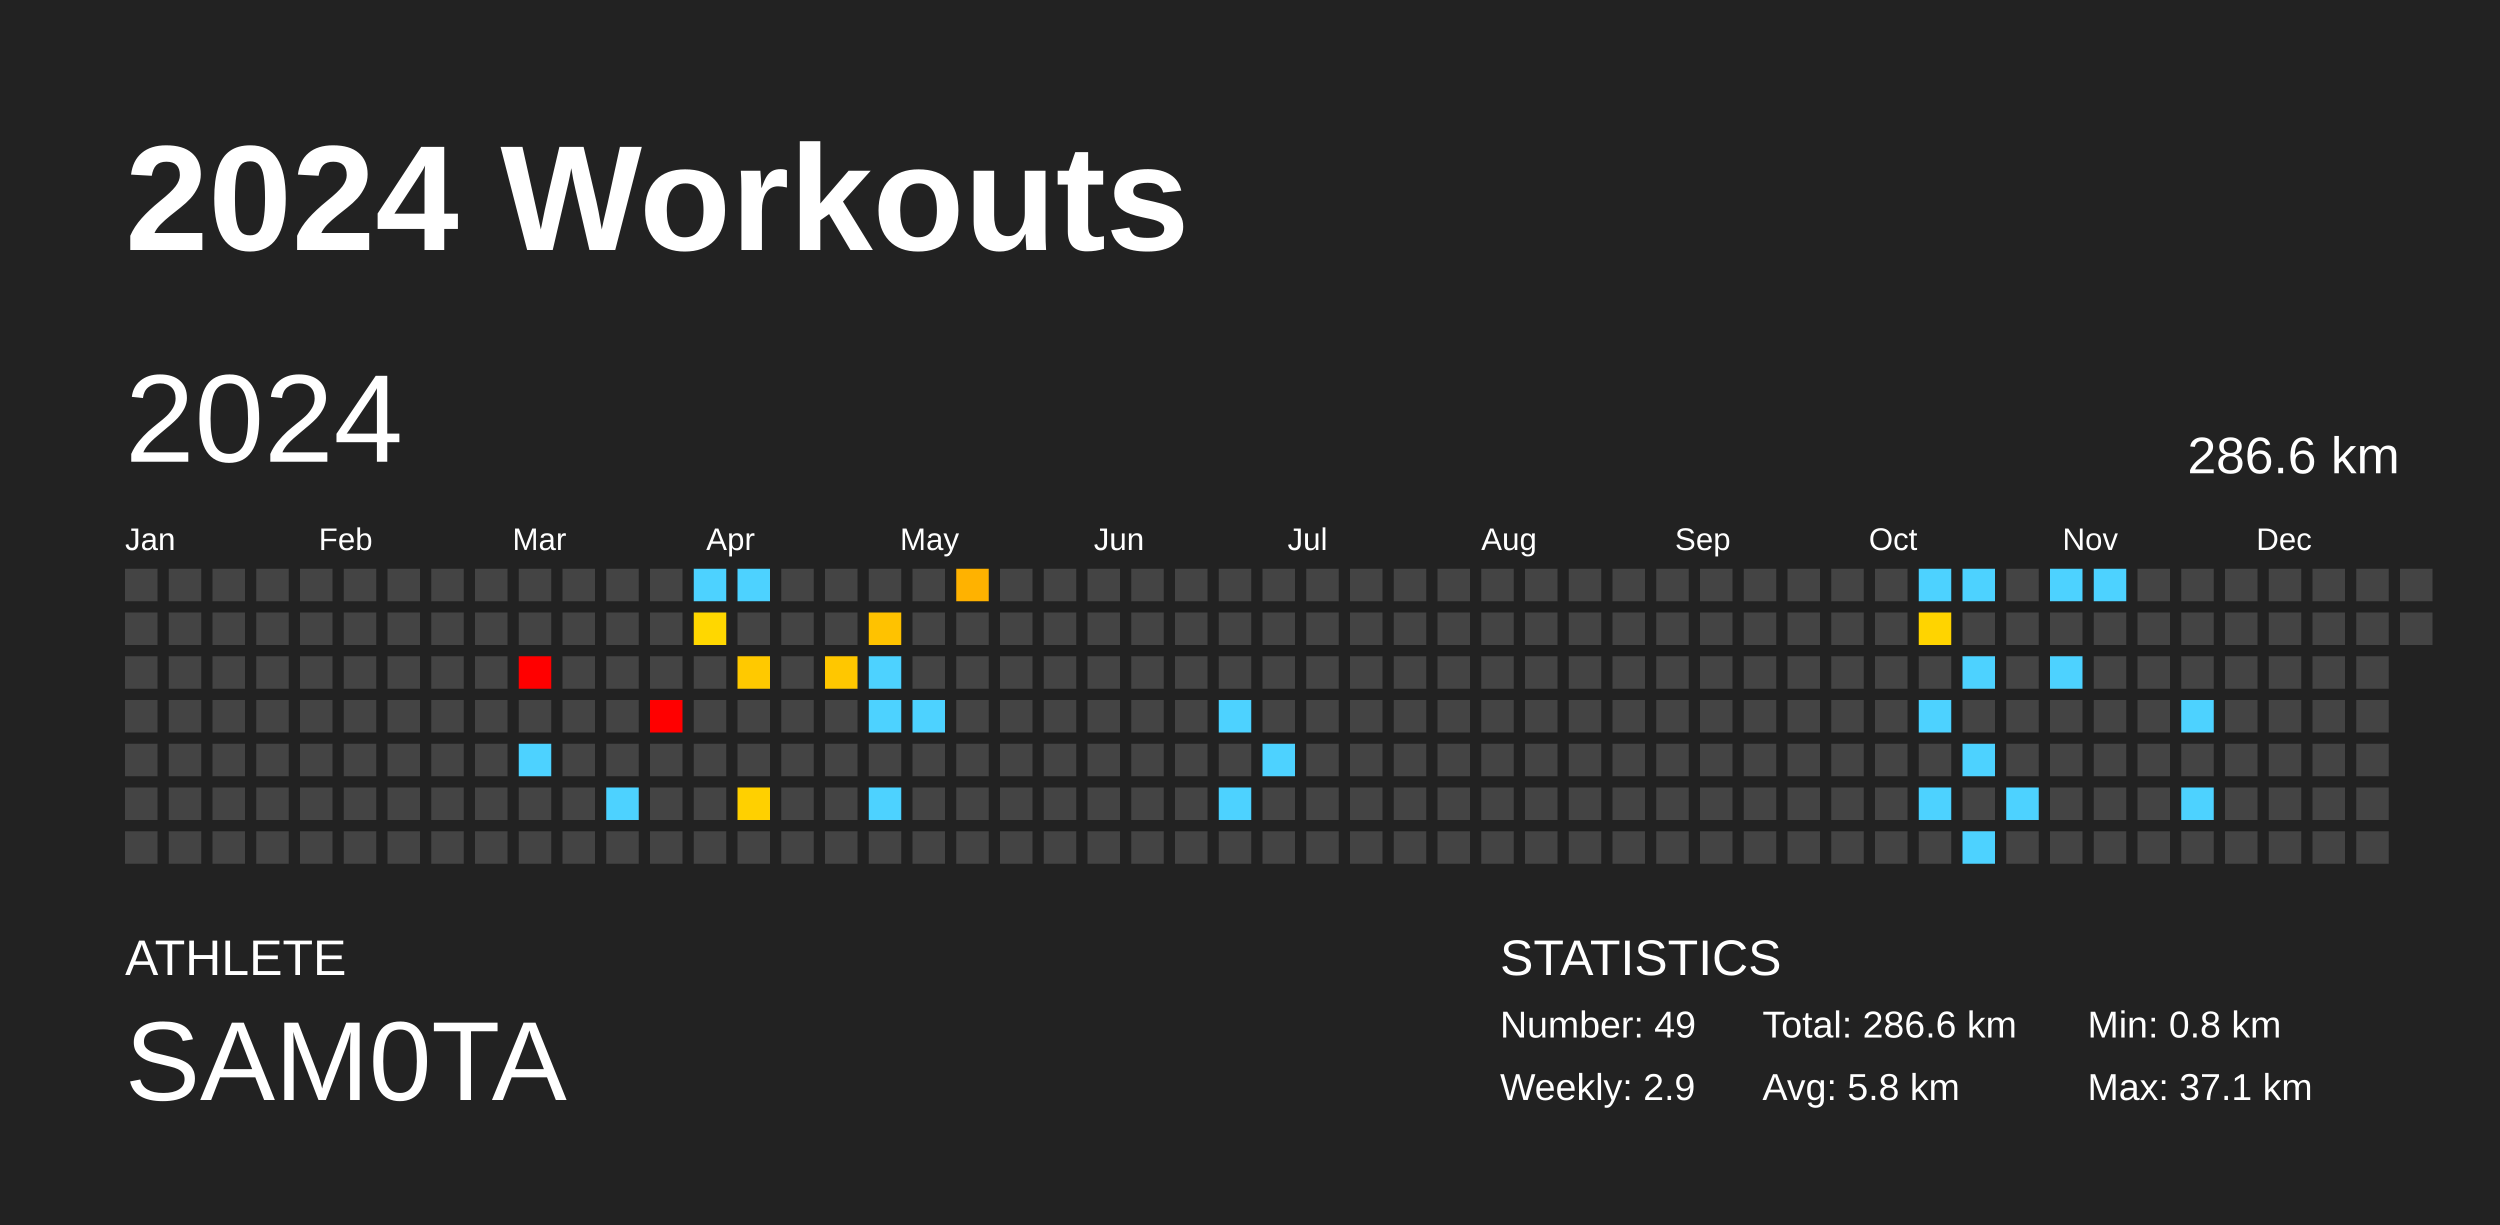
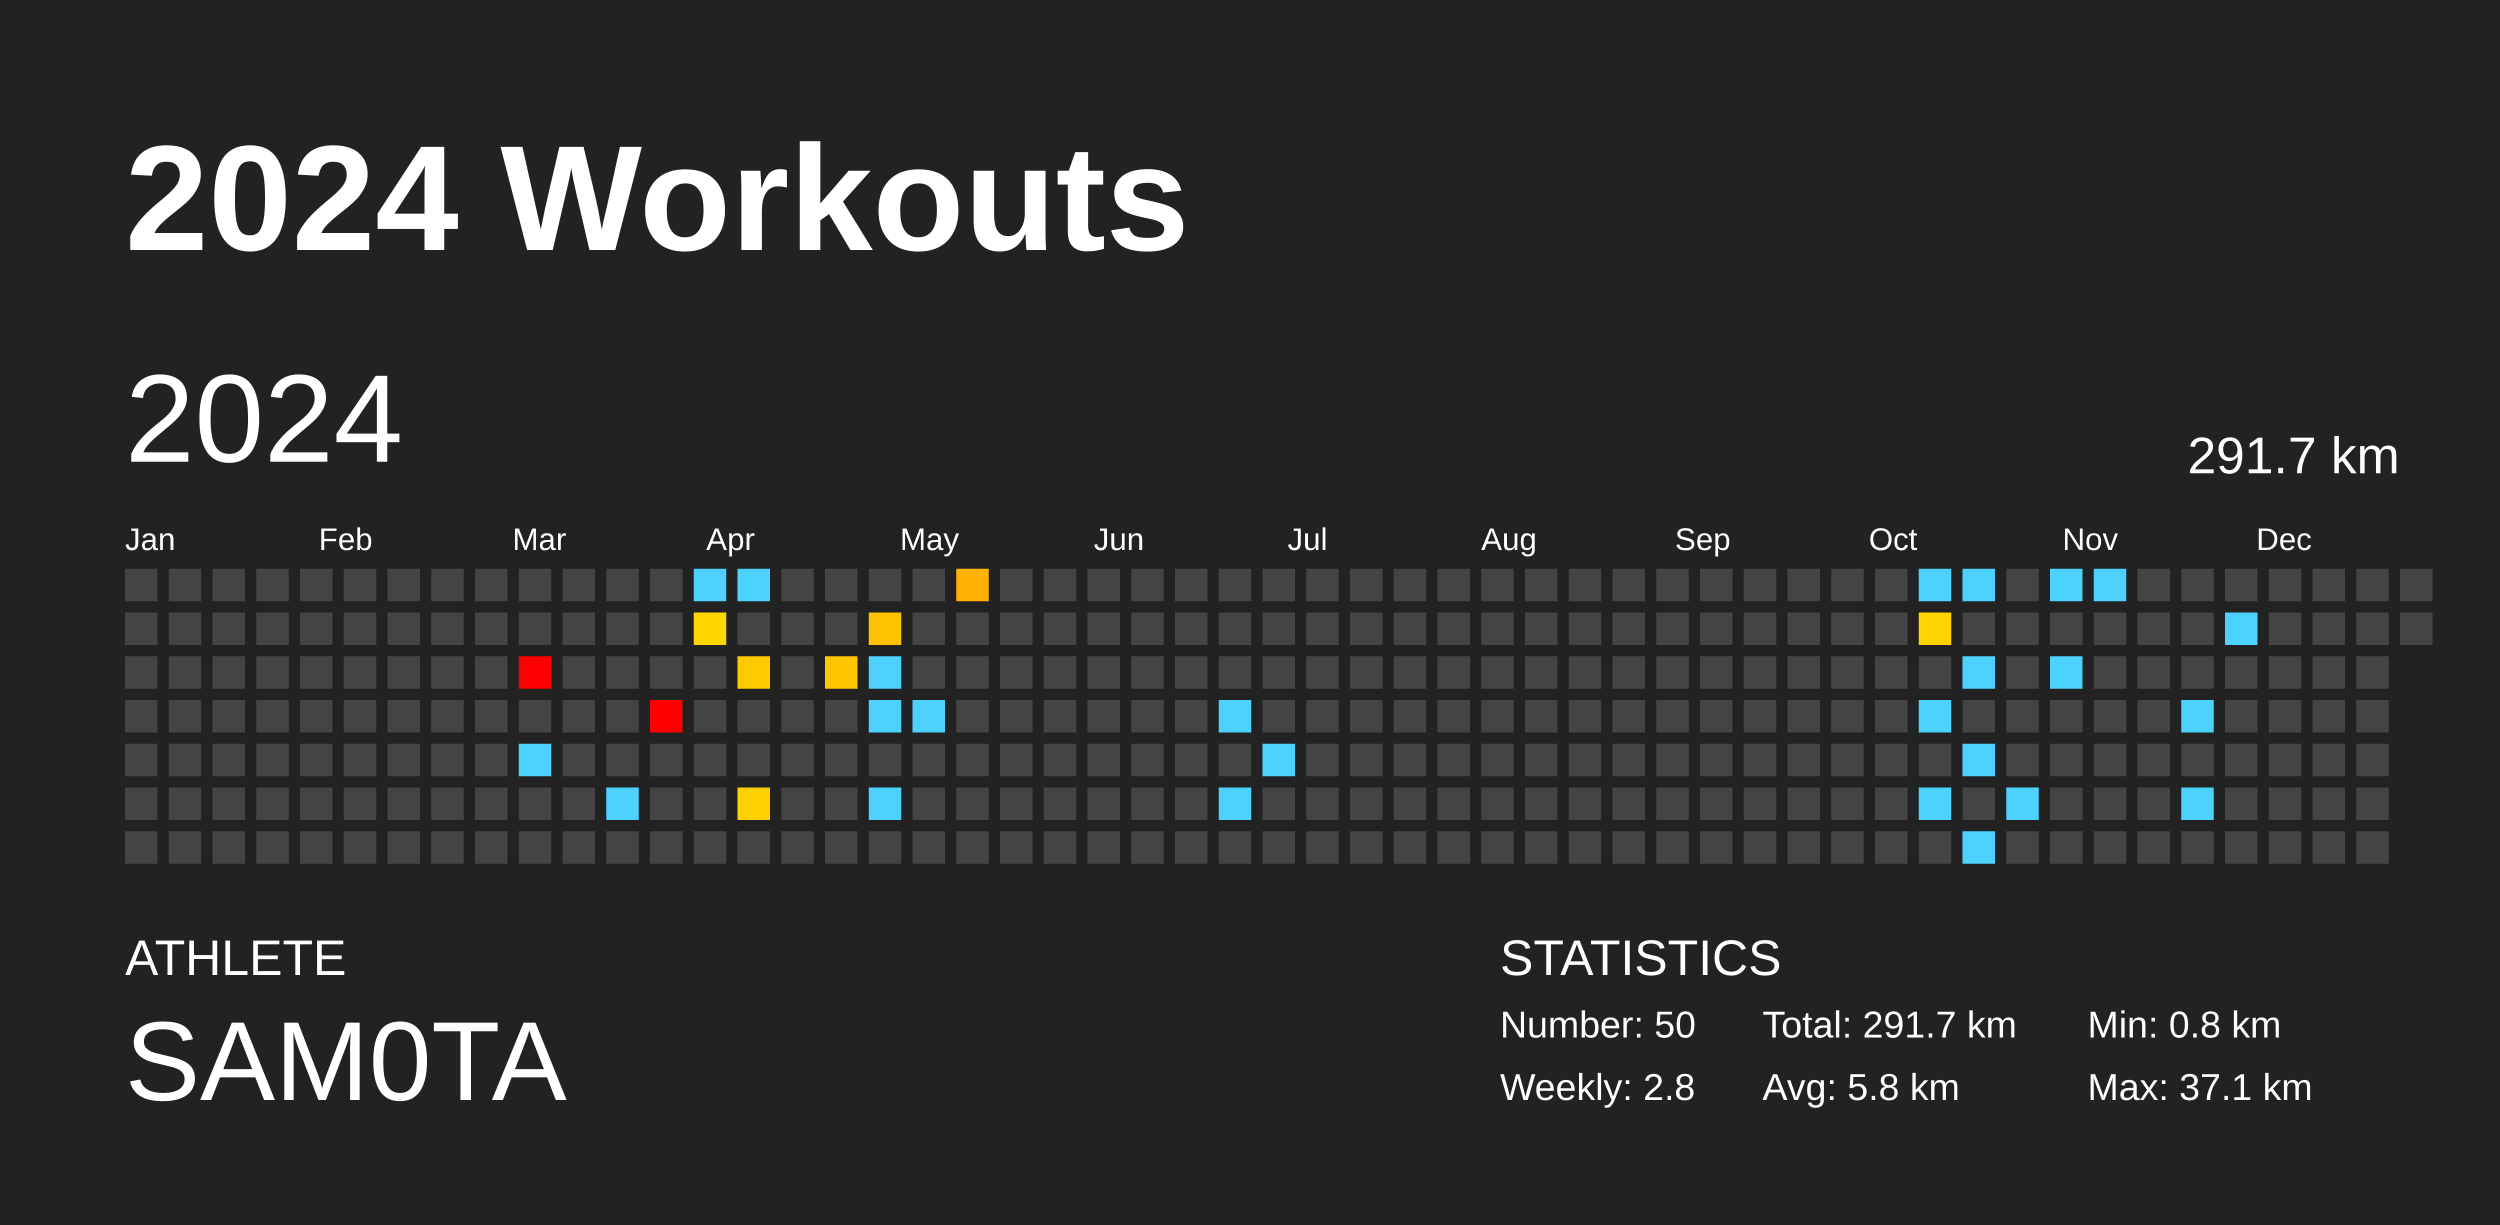
<svg xmlns="http://www.w3.org/2000/svg" baseProfile="full" height="98mm" version="1.1" viewBox="0,0,200,98" width="200mm">
  <defs />
  <rect fill="#222222" height="98" width="200" x="0" y="0" />
  <text fill="#FFFFFF" style="font-size:12px; font-family:Arial; font-weight:bold;" x="10" y="20">2024 Workouts</text>
  <text fill="#FFFFFF" style="font-size:4px; font-family:Arial" x="10" y="78">ATHLETE</text>
  <text fill="#FFFFFF" style="font-size:9px; font-family:Arial" x="10" y="88">SAM0TA</text>
  <text fill="#FFFFFF" style="font-size:4px; font-family:Arial" x="120" y="78">STATISTICS</text>
-   <text fill="#FFFFFF" style="font-size:3px; font-family:Arial" x="120" y="83">Number: 49</text>
-   <text fill="#FFFFFF" style="font-size:3px; font-family:Arial" x="120" y="88">Weekly: 2.9</text>
-   <text fill="#FFFFFF" style="font-size:3px; font-family:Arial" x="141" y="83">Total: 286.6 km</text>
+   <text fill="#FFFFFF" style="font-size:3px; font-family:Arial" x="120" y="83">Number: 50</text>
+   <text fill="#FFFFFF" style="font-size:3px; font-family:Arial" x="120" y="88">Weekly: 2.8</text>
+   <text fill="#FFFFFF" style="font-size:3px; font-family:Arial" x="141" y="83">Total: 291.7 km</text>
  <text fill="#FFFFFF" style="font-size:3px; font-family:Arial" x="141" y="88">Avg: 5.8 km</text>
  <text fill="#FFFFFF" style="font-size:3px; font-family:Arial" x="167" y="83">Min: 0.8 km</text>
  <text fill="#FFFFFF" style="font-size:3px; font-family:Arial" x="167" y="88">Max: 37.1 km</text>
  <text dominant-baseline="hanging" fill="#FFFFFF" style="font-size:10.0px; font-family:Arial;" x="10" y="30">2024</text>
-   <text dominant-baseline="hanging" fill="#FFFFFF" style="font-size:4.125px; font-family:Arial;" x="175" y="35">286.6 km</text>
+   <text dominant-baseline="hanging" fill="#FFFFFF" style="font-size:4.125px; font-family:Arial;" x="175" y="35">291.7 km</text>
  <text fill="#FFFFFF" style="font-size:2.5px; font-family:Arial" x="10.0" y="44">Jan</text>
  <text fill="#FFFFFF" style="font-size:2.5px; font-family:Arial" x="25.5" y="44">Feb</text>
  <text fill="#FFFFFF" style="font-size:2.5px; font-family:Arial" x="41.0" y="44">Mar</text>
  <text fill="#FFFFFF" style="font-size:2.5px; font-family:Arial" x="56.5" y="44">Apr</text>
  <text fill="#FFFFFF" style="font-size:2.5px; font-family:Arial" x="72.0" y="44">May</text>
  <text fill="#FFFFFF" style="font-size:2.5px; font-family:Arial" x="87.5" y="44">Jun</text>
  <text fill="#FFFFFF" style="font-size:2.5px; font-family:Arial" x="103.0" y="44">Jul</text>
  <text fill="#FFFFFF" style="font-size:2.5px; font-family:Arial" x="118.5" y="44">Aug</text>
  <text fill="#FFFFFF" style="font-size:2.5px; font-family:Arial" x="134.0" y="44">Sep</text>
  <text fill="#FFFFFF" style="font-size:2.5px; font-family:Arial" x="149.5" y="44">Oct</text>
  <text fill="#FFFFFF" style="font-size:2.5px; font-family:Arial" x="165.0" y="44">Nov</text>
  <text fill="#FFFFFF" style="font-size:2.5px; font-family:Arial" x="180.5" y="44">Dec</text>
  <rect fill="#444444" height="2.6" width="2.6" x="10.0" y="45.5" />
  <rect fill="#444444" height="2.6" width="2.6" x="10.0" y="49.0" />
  <rect fill="#444444" height="2.6" width="2.6" x="10.0" y="52.5" />
  <rect fill="#444444" height="2.6" width="2.6" x="10.0" y="56.0" />
  <rect fill="#444444" height="2.6" width="2.6" x="10.0" y="59.5" />
  <rect fill="#444444" height="2.6" width="2.6" x="10.0" y="63.0" />
  <rect fill="#444444" height="2.6" width="2.6" x="10.0" y="66.5" />
  <rect fill="#444444" height="2.6" width="2.6" x="13.5" y="45.5" />
  <rect fill="#444444" height="2.6" width="2.6" x="13.5" y="49.0" />
  <rect fill="#444444" height="2.6" width="2.6" x="13.5" y="52.5" />
  <rect fill="#444444" height="2.6" width="2.6" x="13.5" y="56.0" />
  <rect fill="#444444" height="2.6" width="2.6" x="13.5" y="59.5" />
  <rect fill="#444444" height="2.6" width="2.6" x="13.5" y="63.0" />
  <rect fill="#444444" height="2.6" width="2.6" x="13.5" y="66.5" />
  <rect fill="#444444" height="2.6" width="2.6" x="17.0" y="45.5" />
  <rect fill="#444444" height="2.6" width="2.6" x="17.0" y="49.0" />
  <rect fill="#444444" height="2.6" width="2.6" x="17.0" y="52.5" />
  <rect fill="#444444" height="2.6" width="2.6" x="17.0" y="56.0" />
  <rect fill="#444444" height="2.6" width="2.6" x="17.0" y="59.5" />
  <rect fill="#444444" height="2.6" width="2.6" x="17.0" y="63.0" />
  <rect fill="#444444" height="2.6" width="2.6" x="17.0" y="66.5" />
  <rect fill="#444444" height="2.6" width="2.6" x="20.5" y="45.5" />
  <rect fill="#444444" height="2.6" width="2.6" x="20.5" y="49.0" />
  <rect fill="#444444" height="2.6" width="2.6" x="20.5" y="52.5" />
  <rect fill="#444444" height="2.6" width="2.6" x="20.5" y="56.0" />
  <rect fill="#444444" height="2.6" width="2.6" x="20.5" y="59.5" />
  <rect fill="#444444" height="2.6" width="2.6" x="20.5" y="63.0" />
  <rect fill="#444444" height="2.6" width="2.6" x="20.5" y="66.5" />
  <rect fill="#444444" height="2.6" width="2.6" x="24.0" y="45.5" />
  <rect fill="#444444" height="2.6" width="2.6" x="24.0" y="49.0" />
  <rect fill="#444444" height="2.6" width="2.6" x="24.0" y="52.5" />
  <rect fill="#444444" height="2.6" width="2.6" x="24.0" y="56.0" />
  <rect fill="#444444" height="2.6" width="2.6" x="24.0" y="59.5" />
  <rect fill="#444444" height="2.6" width="2.6" x="24.0" y="63.0" />
  <rect fill="#444444" height="2.6" width="2.6" x="24.0" y="66.5" />
  <rect fill="#444444" height="2.6" width="2.6" x="27.5" y="45.5" />
  <rect fill="#444444" height="2.6" width="2.6" x="27.5" y="49.0" />
  <rect fill="#444444" height="2.6" width="2.6" x="27.5" y="52.5" />
  <rect fill="#444444" height="2.6" width="2.6" x="27.5" y="56.0" />
  <rect fill="#444444" height="2.6" width="2.6" x="27.5" y="59.5" />
  <rect fill="#444444" height="2.6" width="2.6" x="27.5" y="63.0" />
  <rect fill="#444444" height="2.6" width="2.6" x="27.5" y="66.5" />
  <rect fill="#444444" height="2.6" width="2.6" x="31.0" y="45.5" />
  <rect fill="#444444" height="2.6" width="2.6" x="31.0" y="49.0" />
  <rect fill="#444444" height="2.6" width="2.6" x="31.0" y="52.5" />
  <rect fill="#444444" height="2.6" width="2.6" x="31.0" y="56.0" />
  <rect fill="#444444" height="2.6" width="2.6" x="31.0" y="59.5" />
  <rect fill="#444444" height="2.6" width="2.6" x="31.0" y="63.0" />
  <rect fill="#444444" height="2.6" width="2.6" x="31.0" y="66.5" />
  <rect fill="#444444" height="2.6" width="2.6" x="34.5" y="45.5" />
  <rect fill="#444444" height="2.6" width="2.6" x="34.5" y="49.0" />
  <rect fill="#444444" height="2.6" width="2.6" x="34.5" y="52.5" />
  <rect fill="#444444" height="2.6" width="2.6" x="34.5" y="56.0" />
  <rect fill="#444444" height="2.6" width="2.6" x="34.5" y="59.5" />
  <rect fill="#444444" height="2.6" width="2.6" x="34.5" y="63.0" />
  <rect fill="#444444" height="2.6" width="2.6" x="34.5" y="66.5" />
  <rect fill="#444444" height="2.6" width="2.6" x="38.0" y="45.5" />
  <rect fill="#444444" height="2.6" width="2.6" x="38.0" y="49.0" />
  <rect fill="#444444" height="2.6" width="2.6" x="38.0" y="52.5" />
  <rect fill="#444444" height="2.6" width="2.6" x="38.0" y="56.0" />
  <rect fill="#444444" height="2.6" width="2.6" x="38.0" y="59.5" />
  <rect fill="#444444" height="2.6" width="2.6" x="38.0" y="63.0" />
  <rect fill="#444444" height="2.6" width="2.6" x="38.0" y="66.5" />
  <rect fill="#444444" height="2.6" width="2.6" x="41.5" y="45.5" />
  <rect fill="#444444" height="2.6" width="2.6" x="41.5" y="49.0" />
  <rect fill="red" height="2.6" width="2.6" x="41.5" y="52.5" />
  <rect fill="#444444" height="2.6" width="2.6" x="41.5" y="56.0" />
  <rect fill="#4dd2ff" height="2.6" width="2.6" x="41.5" y="59.5" />
  <rect fill="#444444" height="2.6" width="2.6" x="41.5" y="63.0" />
  <rect fill="#444444" height="2.6" width="2.6" x="41.5" y="66.5" />
  <rect fill="#444444" height="2.6" width="2.6" x="45.0" y="45.5" />
  <rect fill="#444444" height="2.6" width="2.6" x="45.0" y="49.0" />
  <rect fill="#444444" height="2.6" width="2.6" x="45.0" y="52.5" />
  <rect fill="#444444" height="2.6" width="2.6" x="45.0" y="56.0" />
  <rect fill="#444444" height="2.6" width="2.6" x="45.0" y="59.5" />
  <rect fill="#444444" height="2.6" width="2.6" x="45.0" y="63.0" />
  <rect fill="#444444" height="2.6" width="2.6" x="45.0" y="66.5" />
  <rect fill="#444444" height="2.6" width="2.6" x="48.5" y="45.5" />
  <rect fill="#444444" height="2.6" width="2.6" x="48.5" y="49.0" />
  <rect fill="#444444" height="2.6" width="2.6" x="48.5" y="52.5" />
  <rect fill="#444444" height="2.6" width="2.6" x="48.5" y="56.0" />
  <rect fill="#444444" height="2.6" width="2.6" x="48.5" y="59.5" />
  <rect fill="#4dd2ff" height="2.6" width="2.6" x="48.5" y="63.0" />
  <rect fill="#444444" height="2.6" width="2.6" x="48.5" y="66.5" />
  <rect fill="#444444" height="2.6" width="2.6" x="52.0" y="45.5" />
  <rect fill="#444444" height="2.6" width="2.6" x="52.0" y="49.0" />
  <rect fill="#444444" height="2.6" width="2.6" x="52.0" y="52.5" />
  <rect fill="red" height="2.6" width="2.6" x="52.0" y="56.0" />
  <rect fill="#444444" height="2.6" width="2.6" x="52.0" y="59.5" />
  <rect fill="#444444" height="2.6" width="2.6" x="52.0" y="63.0" />
  <rect fill="#444444" height="2.6" width="2.6" x="52.0" y="66.5" />
  <rect fill="#4dd2ff" height="2.6" width="2.6" x="55.5" y="45.5" />
  <rect fill="#ffd700" height="2.6" width="2.6" x="55.5" y="49.0" />
  <rect fill="#444444" height="2.6" width="2.6" x="55.5" y="52.5" />
  <rect fill="#444444" height="2.6" width="2.6" x="55.5" y="56.0" />
  <rect fill="#444444" height="2.6" width="2.6" x="55.5" y="59.5" />
  <rect fill="#444444" height="2.6" width="2.6" x="55.5" y="63.0" />
  <rect fill="#444444" height="2.6" width="2.6" x="55.5" y="66.5" />
  <rect fill="#4dd2ff" height="2.6" width="2.6" x="59.0" y="45.5" />
  <rect fill="#444444" height="2.6" width="2.6" x="59.0" y="49.0" />
  <rect fill="#ffc900" height="2.6" width="2.6" x="59.0" y="52.5" />
  <rect fill="#444444" height="2.6" width="2.6" x="59.0" y="56.0" />
  <rect fill="#444444" height="2.6" width="2.6" x="59.0" y="59.5" />
  <rect fill="#ffd000" height="2.6" width="2.6" x="59.0" y="63.0" />
  <rect fill="#444444" height="2.6" width="2.6" x="59.0" y="66.5" />
  <rect fill="#444444" height="2.6" width="2.6" x="62.5" y="45.5" />
  <rect fill="#444444" height="2.6" width="2.6" x="62.5" y="49.0" />
  <rect fill="#444444" height="2.6" width="2.6" x="62.5" y="52.5" />
  <rect fill="#444444" height="2.6" width="2.6" x="62.5" y="56.0" />
  <rect fill="#444444" height="2.6" width="2.6" x="62.5" y="59.5" />
  <rect fill="#444444" height="2.6" width="2.6" x="62.5" y="63.0" />
  <rect fill="#444444" height="2.6" width="2.6" x="62.5" y="66.5" />
  <rect fill="#444444" height="2.6" width="2.6" x="66.0" y="45.5" />
  <rect fill="#444444" height="2.6" width="2.6" x="66.0" y="49.0" />
  <rect fill="#ffc700" height="2.6" width="2.6" x="66.0" y="52.5" />
  <rect fill="#444444" height="2.6" width="2.6" x="66.0" y="56.0" />
  <rect fill="#444444" height="2.6" width="2.6" x="66.0" y="59.5" />
  <rect fill="#444444" height="2.6" width="2.6" x="66.0" y="63.0" />
  <rect fill="#444444" height="2.6" width="2.6" x="66.0" y="66.5" />
  <rect fill="#444444" height="2.6" width="2.6" x="69.5" y="45.5" />
  <rect fill="#ffc200" height="2.6" width="2.6" x="69.5" y="49.0" />
  <rect fill="#4dd2ff" height="2.6" width="2.6" x="69.5" y="52.5" />
  <rect fill="#4dd2ff" height="2.6" width="2.6" x="69.5" y="56.0" />
  <rect fill="#444444" height="2.6" width="2.6" x="69.5" y="59.5" />
  <rect fill="#4dd2ff" height="2.6" width="2.6" x="69.5" y="63.0" />
  <rect fill="#444444" height="2.6" width="2.6" x="69.5" y="66.5" />
  <rect fill="#444444" height="2.6" width="2.6" x="73.0" y="45.5" />
  <rect fill="#444444" height="2.6" width="2.6" x="73.0" y="49.0" />
  <rect fill="#444444" height="2.6" width="2.6" x="73.0" y="52.5" />
  <rect fill="#4dd2ff" height="2.6" width="2.6" x="73.0" y="56.0" />
  <rect fill="#444444" height="2.6" width="2.6" x="73.0" y="59.5" />
  <rect fill="#444444" height="2.6" width="2.6" x="73.0" y="63.0" />
  <rect fill="#444444" height="2.6" width="2.6" x="73.0" y="66.5" />
  <rect fill="#ffb200" height="2.6" width="2.6" x="76.5" y="45.5" />
  <rect fill="#444444" height="2.6" width="2.6" x="76.5" y="49.0" />
  <rect fill="#444444" height="2.6" width="2.6" x="76.5" y="52.5" />
  <rect fill="#444444" height="2.6" width="2.6" x="76.5" y="56.0" />
  <rect fill="#444444" height="2.6" width="2.6" x="76.5" y="59.5" />
  <rect fill="#444444" height="2.6" width="2.6" x="76.5" y="63.0" />
  <rect fill="#444444" height="2.6" width="2.6" x="76.5" y="66.5" />
  <rect fill="#444444" height="2.6" width="2.6" x="80.0" y="45.5" />
  <rect fill="#444444" height="2.6" width="2.6" x="80.0" y="49.0" />
  <rect fill="#444444" height="2.6" width="2.6" x="80.0" y="52.5" />
  <rect fill="#444444" height="2.6" width="2.6" x="80.0" y="56.0" />
  <rect fill="#444444" height="2.6" width="2.6" x="80.0" y="59.5" />
  <rect fill="#444444" height="2.6" width="2.6" x="80.0" y="63.0" />
  <rect fill="#444444" height="2.6" width="2.6" x="80.0" y="66.5" />
  <rect fill="#444444" height="2.6" width="2.6" x="83.5" y="45.5" />
  <rect fill="#444444" height="2.6" width="2.6" x="83.5" y="49.0" />
  <rect fill="#444444" height="2.6" width="2.6" x="83.5" y="52.5" />
  <rect fill="#444444" height="2.6" width="2.6" x="83.5" y="56.0" />
  <rect fill="#444444" height="2.6" width="2.6" x="83.5" y="59.5" />
  <rect fill="#444444" height="2.6" width="2.6" x="83.5" y="63.0" />
  <rect fill="#444444" height="2.6" width="2.6" x="83.5" y="66.5" />
  <rect fill="#444444" height="2.6" width="2.6" x="87.0" y="45.5" />
  <rect fill="#444444" height="2.6" width="2.6" x="87.0" y="49.0" />
  <rect fill="#444444" height="2.6" width="2.6" x="87.0" y="52.5" />
  <rect fill="#444444" height="2.6" width="2.6" x="87.0" y="56.0" />
  <rect fill="#444444" height="2.6" width="2.6" x="87.0" y="59.5" />
  <rect fill="#444444" height="2.6" width="2.6" x="87.0" y="63.0" />
  <rect fill="#444444" height="2.6" width="2.6" x="87.0" y="66.5" />
  <rect fill="#444444" height="2.6" width="2.6" x="90.5" y="45.5" />
  <rect fill="#444444" height="2.6" width="2.6" x="90.5" y="49.0" />
  <rect fill="#444444" height="2.6" width="2.6" x="90.5" y="52.5" />
  <rect fill="#444444" height="2.6" width="2.6" x="90.5" y="56.0" />
  <rect fill="#444444" height="2.6" width="2.6" x="90.5" y="59.5" />
  <rect fill="#444444" height="2.6" width="2.6" x="90.5" y="63.0" />
  <rect fill="#444444" height="2.6" width="2.6" x="90.5" y="66.5" />
  <rect fill="#444444" height="2.6" width="2.6" x="94.0" y="45.5" />
  <rect fill="#444444" height="2.6" width="2.6" x="94.0" y="49.0" />
  <rect fill="#444444" height="2.6" width="2.6" x="94.0" y="52.5" />
  <rect fill="#444444" height="2.6" width="2.6" x="94.0" y="56.0" />
  <rect fill="#444444" height="2.6" width="2.6" x="94.0" y="59.5" />
  <rect fill="#444444" height="2.6" width="2.6" x="94.0" y="63.0" />
  <rect fill="#444444" height="2.6" width="2.6" x="94.0" y="66.5" />
  <rect fill="#444444" height="2.6" width="2.6" x="97.5" y="45.5" />
  <rect fill="#444444" height="2.6" width="2.6" x="97.5" y="49.0" />
  <rect fill="#444444" height="2.6" width="2.6" x="97.5" y="52.5" />
  <rect fill="#4dd2ff" height="2.6" width="2.6" x="97.5" y="56.0" />
  <rect fill="#444444" height="2.6" width="2.6" x="97.5" y="59.5" />
  <rect fill="#4dd2ff" height="2.6" width="2.6" x="97.5" y="63.0" />
  <rect fill="#444444" height="2.6" width="2.6" x="97.5" y="66.5" />
  <rect fill="#444444" height="2.6" width="2.6" x="101.0" y="45.5" />
  <rect fill="#444444" height="2.6" width="2.6" x="101.0" y="49.0" />
  <rect fill="#444444" height="2.6" width="2.6" x="101.0" y="52.5" />
  <rect fill="#444444" height="2.6" width="2.6" x="101.0" y="56.0" />
  <rect fill="#4dd2ff" height="2.6" width="2.6" x="101.0" y="59.5" />
  <rect fill="#444444" height="2.6" width="2.6" x="101.0" y="63.0" />
  <rect fill="#444444" height="2.6" width="2.6" x="101.0" y="66.5" />
  <rect fill="#444444" height="2.6" width="2.6" x="104.5" y="45.5" />
  <rect fill="#444444" height="2.6" width="2.6" x="104.5" y="49.0" />
  <rect fill="#444444" height="2.6" width="2.6" x="104.5" y="52.5" />
  <rect fill="#444444" height="2.6" width="2.6" x="104.5" y="56.0" />
  <rect fill="#444444" height="2.6" width="2.6" x="104.5" y="59.5" />
  <rect fill="#444444" height="2.6" width="2.6" x="104.5" y="63.0" />
  <rect fill="#444444" height="2.6" width="2.6" x="104.5" y="66.5" />
  <rect fill="#444444" height="2.6" width="2.6" x="108.0" y="45.5" />
  <rect fill="#444444" height="2.6" width="2.6" x="108.0" y="49.0" />
  <rect fill="#444444" height="2.6" width="2.6" x="108.0" y="52.5" />
  <rect fill="#444444" height="2.6" width="2.6" x="108.0" y="56.0" />
  <rect fill="#444444" height="2.6" width="2.6" x="108.0" y="59.5" />
  <rect fill="#444444" height="2.6" width="2.6" x="108.0" y="63.0" />
  <rect fill="#444444" height="2.6" width="2.6" x="108.0" y="66.5" />
  <rect fill="#444444" height="2.6" width="2.6" x="111.5" y="45.5" />
  <rect fill="#444444" height="2.6" width="2.6" x="111.5" y="49.0" />
  <rect fill="#444444" height="2.6" width="2.6" x="111.5" y="52.5" />
  <rect fill="#444444" height="2.6" width="2.6" x="111.5" y="56.0" />
  <rect fill="#444444" height="2.6" width="2.6" x="111.5" y="59.5" />
  <rect fill="#444444" height="2.6" width="2.6" x="111.5" y="63.0" />
  <rect fill="#444444" height="2.6" width="2.6" x="111.5" y="66.5" />
  <rect fill="#444444" height="2.6" width="2.6" x="115.0" y="45.5" />
  <rect fill="#444444" height="2.6" width="2.6" x="115.0" y="49.0" />
  <rect fill="#444444" height="2.6" width="2.6" x="115.0" y="52.5" />
  <rect fill="#444444" height="2.6" width="2.6" x="115.0" y="56.0" />
  <rect fill="#444444" height="2.6" width="2.6" x="115.0" y="59.5" />
  <rect fill="#444444" height="2.6" width="2.6" x="115.0" y="63.0" />
  <rect fill="#444444" height="2.6" width="2.6" x="115.0" y="66.5" />
  <rect fill="#444444" height="2.6" width="2.6" x="118.5" y="45.5" />
  <rect fill="#444444" height="2.6" width="2.6" x="118.5" y="49.0" />
  <rect fill="#444444" height="2.6" width="2.6" x="118.5" y="52.5" />
  <rect fill="#444444" height="2.6" width="2.6" x="118.5" y="56.0" />
  <rect fill="#444444" height="2.6" width="2.6" x="118.5" y="59.5" />
  <rect fill="#444444" height="2.6" width="2.6" x="118.5" y="63.0" />
  <rect fill="#444444" height="2.6" width="2.6" x="118.5" y="66.5" />
  <rect fill="#444444" height="2.6" width="2.6" x="122.0" y="45.5" />
  <rect fill="#444444" height="2.6" width="2.6" x="122.0" y="49.0" />
  <rect fill="#444444" height="2.6" width="2.6" x="122.0" y="52.5" />
  <rect fill="#444444" height="2.6" width="2.6" x="122.0" y="56.0" />
  <rect fill="#444444" height="2.6" width="2.6" x="122.0" y="59.5" />
  <rect fill="#444444" height="2.6" width="2.6" x="122.0" y="63.0" />
  <rect fill="#444444" height="2.6" width="2.6" x="122.0" y="66.5" />
  <rect fill="#444444" height="2.6" width="2.6" x="125.5" y="45.5" />
  <rect fill="#444444" height="2.6" width="2.6" x="125.5" y="49.0" />
  <rect fill="#444444" height="2.6" width="2.6" x="125.5" y="52.5" />
  <rect fill="#444444" height="2.6" width="2.6" x="125.5" y="56.0" />
  <rect fill="#444444" height="2.6" width="2.6" x="125.5" y="59.5" />
  <rect fill="#444444" height="2.6" width="2.6" x="125.5" y="63.0" />
  <rect fill="#444444" height="2.6" width="2.6" x="125.5" y="66.5" />
  <rect fill="#444444" height="2.6" width="2.6" x="129.0" y="45.5" />
  <rect fill="#444444" height="2.6" width="2.6" x="129.0" y="49.0" />
  <rect fill="#444444" height="2.6" width="2.6" x="129.0" y="52.5" />
  <rect fill="#444444" height="2.6" width="2.6" x="129.0" y="56.0" />
  <rect fill="#444444" height="2.6" width="2.6" x="129.0" y="59.5" />
  <rect fill="#444444" height="2.6" width="2.6" x="129.0" y="63.0" />
  <rect fill="#444444" height="2.6" width="2.6" x="129.0" y="66.5" />
  <rect fill="#444444" height="2.6" width="2.6" x="132.5" y="45.5" />
  <rect fill="#444444" height="2.6" width="2.6" x="132.5" y="49.0" />
  <rect fill="#444444" height="2.6" width="2.6" x="132.5" y="52.5" />
  <rect fill="#444444" height="2.6" width="2.6" x="132.5" y="56.0" />
  <rect fill="#444444" height="2.6" width="2.6" x="132.5" y="59.5" />
  <rect fill="#444444" height="2.6" width="2.6" x="132.5" y="63.0" />
  <rect fill="#444444" height="2.6" width="2.6" x="132.5" y="66.5" />
  <rect fill="#444444" height="2.6" width="2.6" x="136.0" y="45.5" />
  <rect fill="#444444" height="2.6" width="2.6" x="136.0" y="49.0" />
  <rect fill="#444444" height="2.6" width="2.6" x="136.0" y="52.5" />
  <rect fill="#444444" height="2.6" width="2.6" x="136.0" y="56.0" />
  <rect fill="#444444" height="2.6" width="2.6" x="136.0" y="59.5" />
  <rect fill="#444444" height="2.6" width="2.6" x="136.0" y="63.0" />
  <rect fill="#444444" height="2.6" width="2.6" x="136.0" y="66.5" />
  <rect fill="#444444" height="2.6" width="2.6" x="139.5" y="45.5" />
  <rect fill="#444444" height="2.6" width="2.6" x="139.5" y="49.0" />
  <rect fill="#444444" height="2.6" width="2.6" x="139.5" y="52.5" />
  <rect fill="#444444" height="2.6" width="2.6" x="139.5" y="56.0" />
  <rect fill="#444444" height="2.6" width="2.6" x="139.5" y="59.5" />
  <rect fill="#444444" height="2.6" width="2.6" x="139.5" y="63.0" />
  <rect fill="#444444" height="2.6" width="2.6" x="139.5" y="66.5" />
  <rect fill="#444444" height="2.6" width="2.6" x="143.0" y="45.5" />
  <rect fill="#444444" height="2.6" width="2.6" x="143.0" y="49.0" />
  <rect fill="#444444" height="2.6" width="2.6" x="143.0" y="52.5" />
  <rect fill="#444444" height="2.6" width="2.6" x="143.0" y="56.0" />
  <rect fill="#444444" height="2.6" width="2.6" x="143.0" y="59.5" />
  <rect fill="#444444" height="2.6" width="2.6" x="143.0" y="63.0" />
  <rect fill="#444444" height="2.6" width="2.6" x="143.0" y="66.5" />
  <rect fill="#444444" height="2.6" width="2.6" x="146.5" y="45.5" />
  <rect fill="#444444" height="2.6" width="2.6" x="146.5" y="49.0" />
  <rect fill="#444444" height="2.6" width="2.6" x="146.5" y="52.5" />
  <rect fill="#444444" height="2.6" width="2.6" x="146.5" y="56.0" />
  <rect fill="#444444" height="2.6" width="2.6" x="146.5" y="59.5" />
  <rect fill="#444444" height="2.6" width="2.6" x="146.5" y="63.0" />
  <rect fill="#444444" height="2.6" width="2.6" x="146.5" y="66.5" />
  <rect fill="#444444" height="2.6" width="2.6" x="150.0" y="45.5" />
  <rect fill="#444444" height="2.6" width="2.6" x="150.0" y="49.0" />
  <rect fill="#444444" height="2.6" width="2.6" x="150.0" y="52.5" />
  <rect fill="#444444" height="2.6" width="2.6" x="150.0" y="56.0" />
  <rect fill="#444444" height="2.6" width="2.6" x="150.0" y="59.5" />
  <rect fill="#444444" height="2.6" width="2.6" x="150.0" y="63.0" />
  <rect fill="#444444" height="2.6" width="2.6" x="150.0" y="66.5" />
  <rect fill="#4dd2ff" height="2.6" width="2.6" x="153.5" y="45.5" />
  <rect fill="#ffd400" height="2.6" width="2.6" x="153.5" y="49.0" />
  <rect fill="#444444" height="2.6" width="2.6" x="153.5" y="52.5" />
  <rect fill="#4dd2ff" height="2.6" width="2.6" x="153.5" y="56.0" />
  <rect fill="#444444" height="2.6" width="2.6" x="153.5" y="59.5" />
  <rect fill="#4dd2ff" height="2.6" width="2.6" x="153.5" y="63.0" />
  <rect fill="#444444" height="2.6" width="2.6" x="153.5" y="66.5" />
  <rect fill="#4dd2ff" height="2.6" width="2.6" x="157.0" y="45.5" />
  <rect fill="#444444" height="2.6" width="2.6" x="157.0" y="49.0" />
  <rect fill="#4dd2ff" height="2.6" width="2.6" x="157.0" y="52.5" />
  <rect fill="#444444" height="2.6" width="2.6" x="157.0" y="56.0" />
  <rect fill="#4dd2ff" height="2.6" width="2.6" x="157.0" y="59.5" />
  <rect fill="#444444" height="2.6" width="2.6" x="157.0" y="63.0" />
  <rect fill="#4dd2ff" height="2.6" width="2.6" x="157.0" y="66.5" />
  <rect fill="#444444" height="2.6" width="2.6" x="160.5" y="45.5" />
  <rect fill="#444444" height="2.6" width="2.6" x="160.5" y="49.0" />
  <rect fill="#444444" height="2.6" width="2.6" x="160.5" y="52.5" />
  <rect fill="#444444" height="2.6" width="2.6" x="160.5" y="56.0" />
  <rect fill="#444444" height="2.6" width="2.6" x="160.5" y="59.5" />
  <rect fill="#4dd2ff" height="2.6" width="2.6" x="160.5" y="63.0" />
  <rect fill="#444444" height="2.6" width="2.6" x="160.5" y="66.5" />
  <rect fill="#4dd2ff" height="2.6" width="2.6" x="164.0" y="45.5" />
  <rect fill="#444444" height="2.6" width="2.6" x="164.0" y="49.0" />
  <rect fill="#4dd2ff" height="2.6" width="2.6" x="164.0" y="52.5" />
  <rect fill="#444444" height="2.6" width="2.6" x="164.0" y="56.0" />
  <rect fill="#444444" height="2.6" width="2.6" x="164.0" y="59.5" />
  <rect fill="#444444" height="2.6" width="2.6" x="164.0" y="63.0" />
  <rect fill="#444444" height="2.6" width="2.6" x="164.0" y="66.5" />
  <rect fill="#4dd2ff" height="2.6" width="2.6" x="167.5" y="45.5" />
  <rect fill="#444444" height="2.6" width="2.6" x="167.5" y="49.0" />
  <rect fill="#444444" height="2.6" width="2.6" x="167.5" y="52.5" />
  <rect fill="#444444" height="2.6" width="2.6" x="167.5" y="56.0" />
  <rect fill="#444444" height="2.6" width="2.6" x="167.5" y="59.5" />
  <rect fill="#444444" height="2.6" width="2.6" x="167.5" y="63.0" />
  <rect fill="#444444" height="2.6" width="2.6" x="167.5" y="66.5" />
  <rect fill="#444444" height="2.6" width="2.6" x="171.0" y="45.5" />
  <rect fill="#444444" height="2.6" width="2.6" x="171.0" y="49.0" />
  <rect fill="#444444" height="2.6" width="2.6" x="171.0" y="52.5" />
  <rect fill="#444444" height="2.6" width="2.6" x="171.0" y="56.0" />
  <rect fill="#444444" height="2.6" width="2.6" x="171.0" y="59.5" />
  <rect fill="#444444" height="2.6" width="2.6" x="171.0" y="63.0" />
  <rect fill="#444444" height="2.6" width="2.6" x="171.0" y="66.5" />
  <rect fill="#444444" height="2.6" width="2.6" x="174.5" y="45.5" />
  <rect fill="#444444" height="2.6" width="2.6" x="174.5" y="49.0" />
  <rect fill="#444444" height="2.6" width="2.6" x="174.5" y="52.5" />
  <rect fill="#4dd2ff" height="2.6" width="2.6" x="174.5" y="56.0" />
  <rect fill="#444444" height="2.6" width="2.6" x="174.5" y="59.5" />
  <rect fill="#4dd2ff" height="2.6" width="2.6" x="174.5" y="63.0" />
  <rect fill="#444444" height="2.6" width="2.6" x="174.5" y="66.5" />
  <rect fill="#444444" height="2.6" width="2.6" x="178.0" y="45.5" />
-   <rect fill="#444444" height="2.6" width="2.6" x="178.0" y="49.0" />
+   <rect fill="#4dd2ff" height="2.6" width="2.6" x="178.0" y="49.0" />
  <rect fill="#444444" height="2.6" width="2.6" x="178.0" y="52.5" />
  <rect fill="#444444" height="2.6" width="2.6" x="178.0" y="56.0" />
  <rect fill="#444444" height="2.6" width="2.6" x="178.0" y="59.5" />
  <rect fill="#444444" height="2.6" width="2.6" x="178.0" y="63.0" />
  <rect fill="#444444" height="2.6" width="2.6" x="178.0" y="66.5" />
  <rect fill="#444444" height="2.6" width="2.6" x="181.5" y="45.5" />
  <rect fill="#444444" height="2.6" width="2.6" x="181.5" y="49.0" />
  <rect fill="#444444" height="2.6" width="2.6" x="181.5" y="52.5" />
  <rect fill="#444444" height="2.6" width="2.6" x="181.5" y="56.0" />
  <rect fill="#444444" height="2.6" width="2.6" x="181.5" y="59.5" />
  <rect fill="#444444" height="2.6" width="2.6" x="181.5" y="63.0" />
  <rect fill="#444444" height="2.6" width="2.6" x="181.5" y="66.5" />
  <rect fill="#444444" height="2.6" width="2.6" x="185.0" y="45.5" />
  <rect fill="#444444" height="2.6" width="2.6" x="185.0" y="49.0" />
  <rect fill="#444444" height="2.6" width="2.6" x="185.0" y="52.5" />
  <rect fill="#444444" height="2.6" width="2.6" x="185.0" y="56.0" />
  <rect fill="#444444" height="2.6" width="2.6" x="185.0" y="59.5" />
  <rect fill="#444444" height="2.6" width="2.6" x="185.0" y="63.0" />
  <rect fill="#444444" height="2.6" width="2.6" x="185.0" y="66.5" />
  <rect fill="#444444" height="2.6" width="2.6" x="188.5" y="45.5" />
  <rect fill="#444444" height="2.6" width="2.6" x="188.5" y="49.0" />
  <rect fill="#444444" height="2.6" width="2.6" x="188.5" y="52.5" />
  <rect fill="#444444" height="2.6" width="2.6" x="188.5" y="56.0" />
  <rect fill="#444444" height="2.6" width="2.6" x="188.5" y="59.5" />
  <rect fill="#444444" height="2.6" width="2.6" x="188.5" y="63.0" />
  <rect fill="#444444" height="2.6" width="2.6" x="188.5" y="66.5" />
  <rect fill="#444444" height="2.6" width="2.6" x="192.0" y="45.5" />
  <rect fill="#444444" height="2.6" width="2.6" x="192.0" y="49.0" />
</svg>
